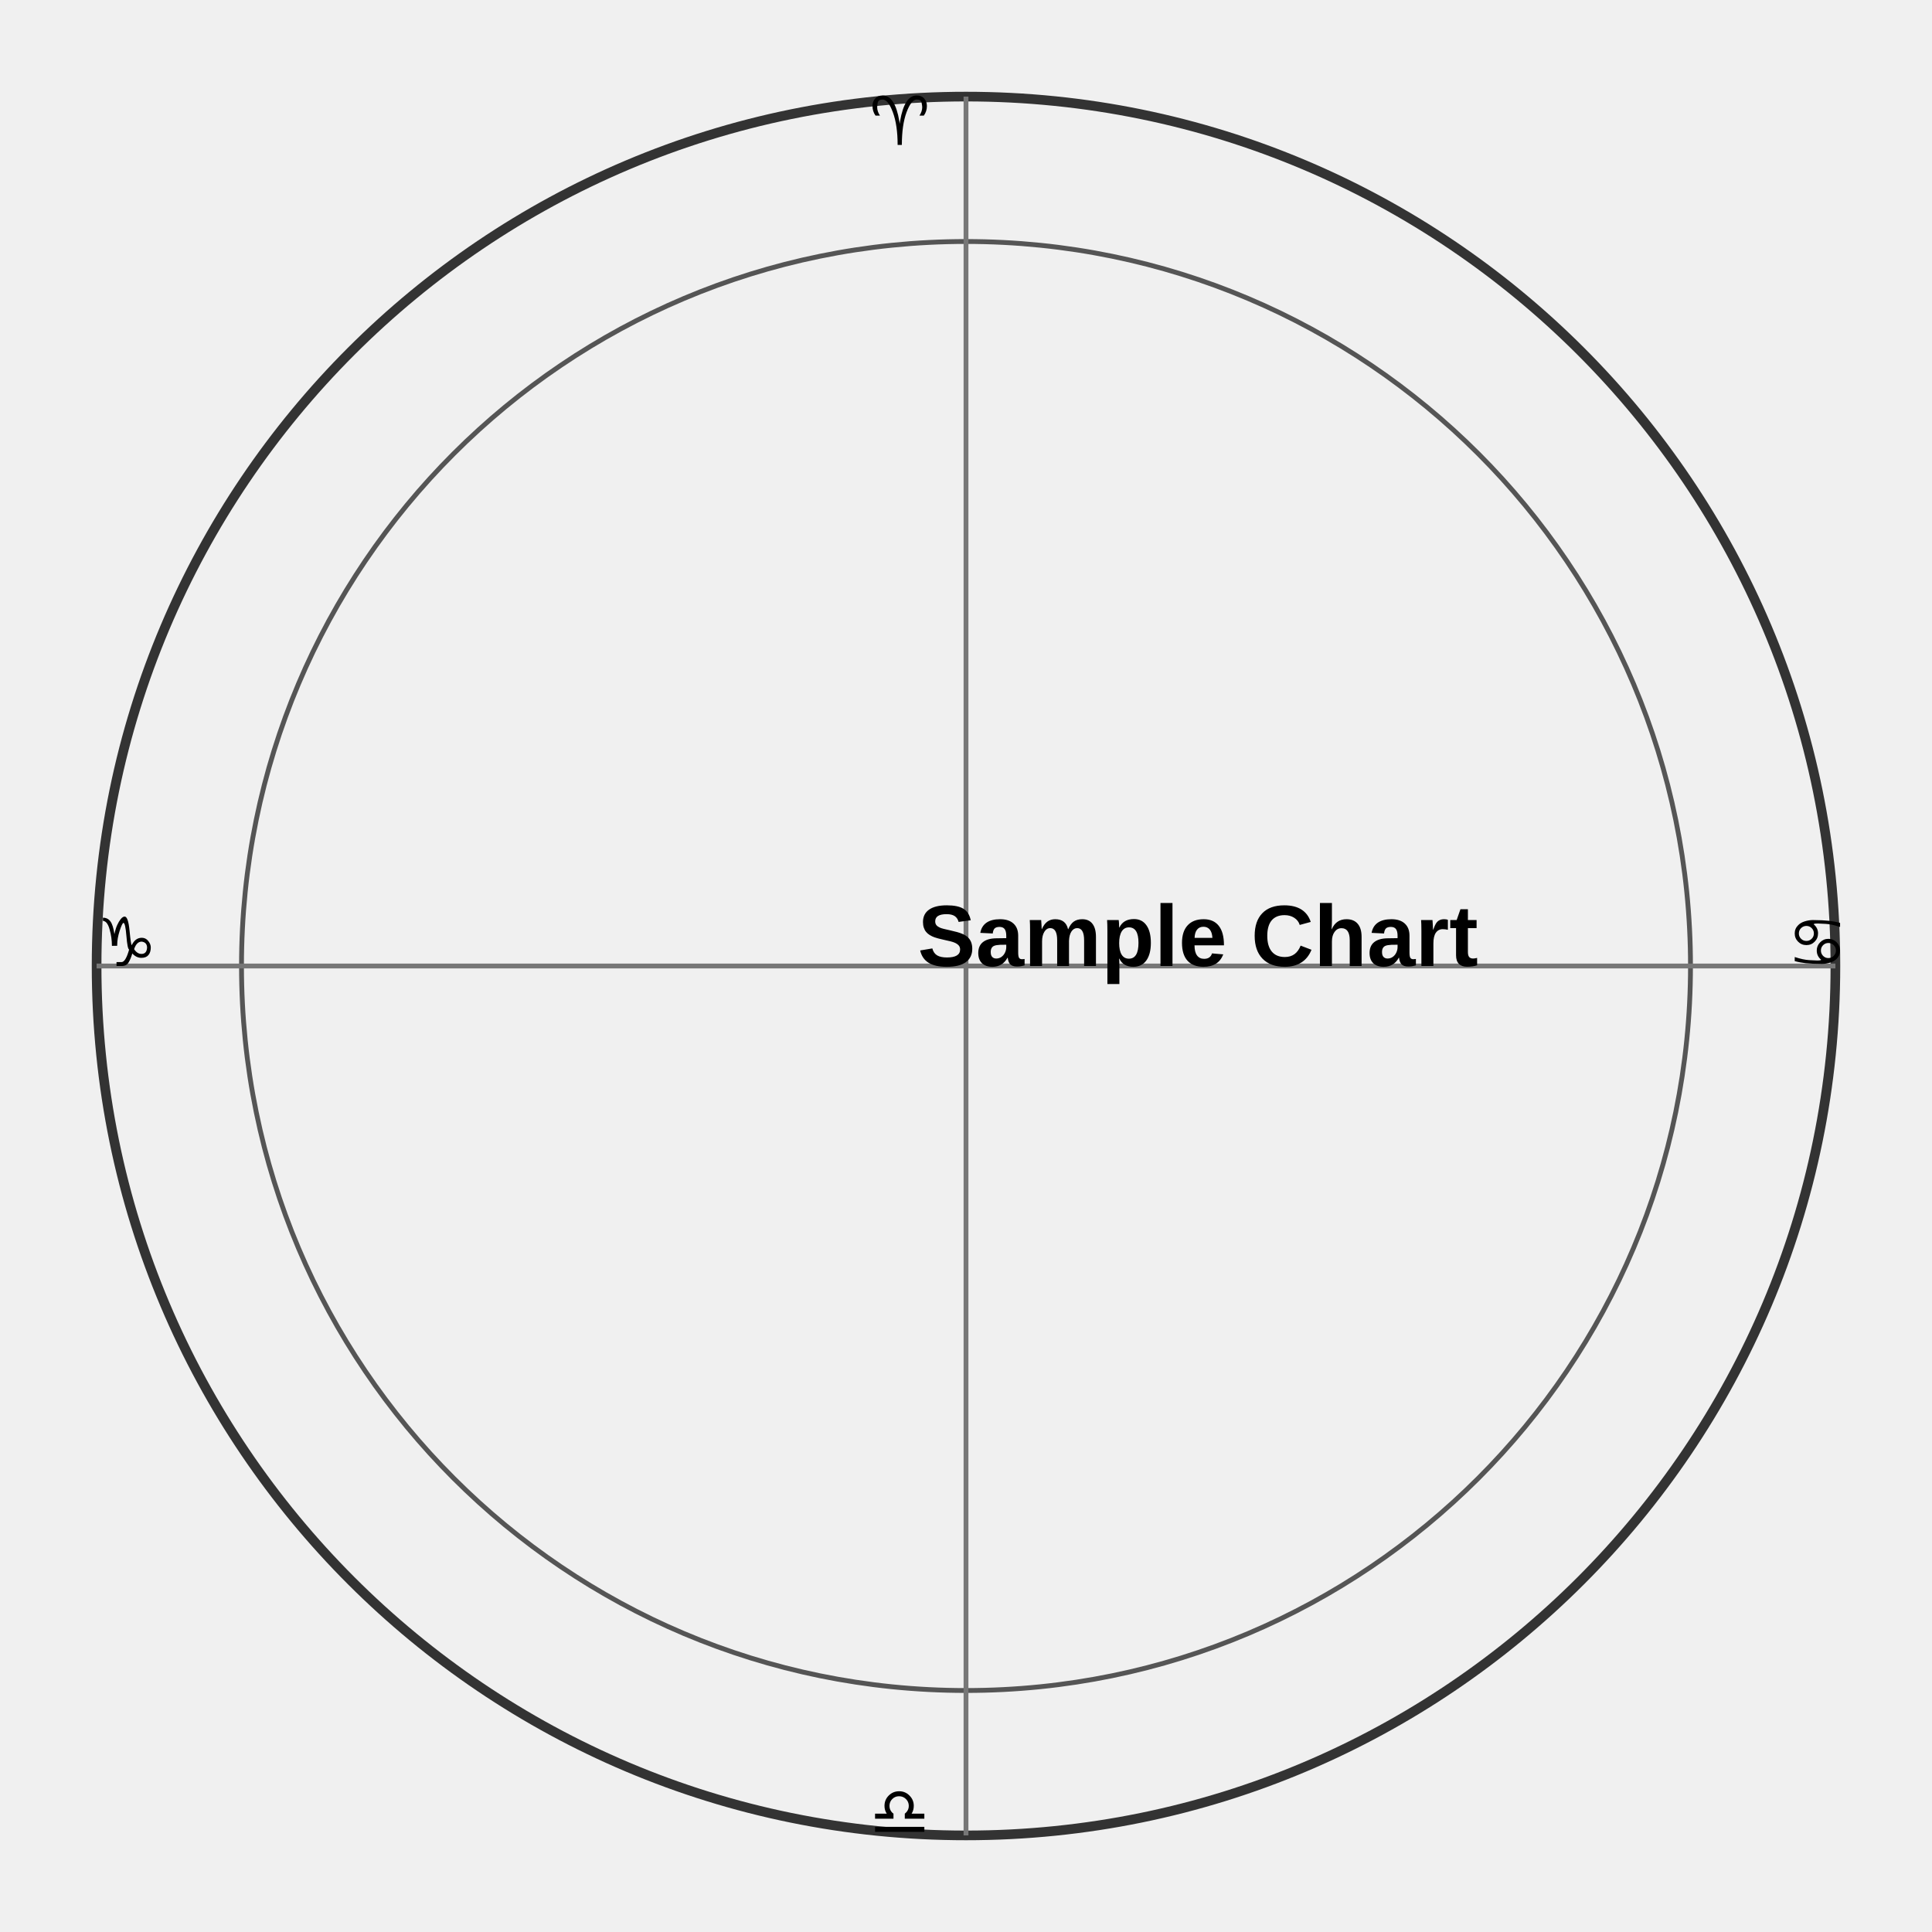
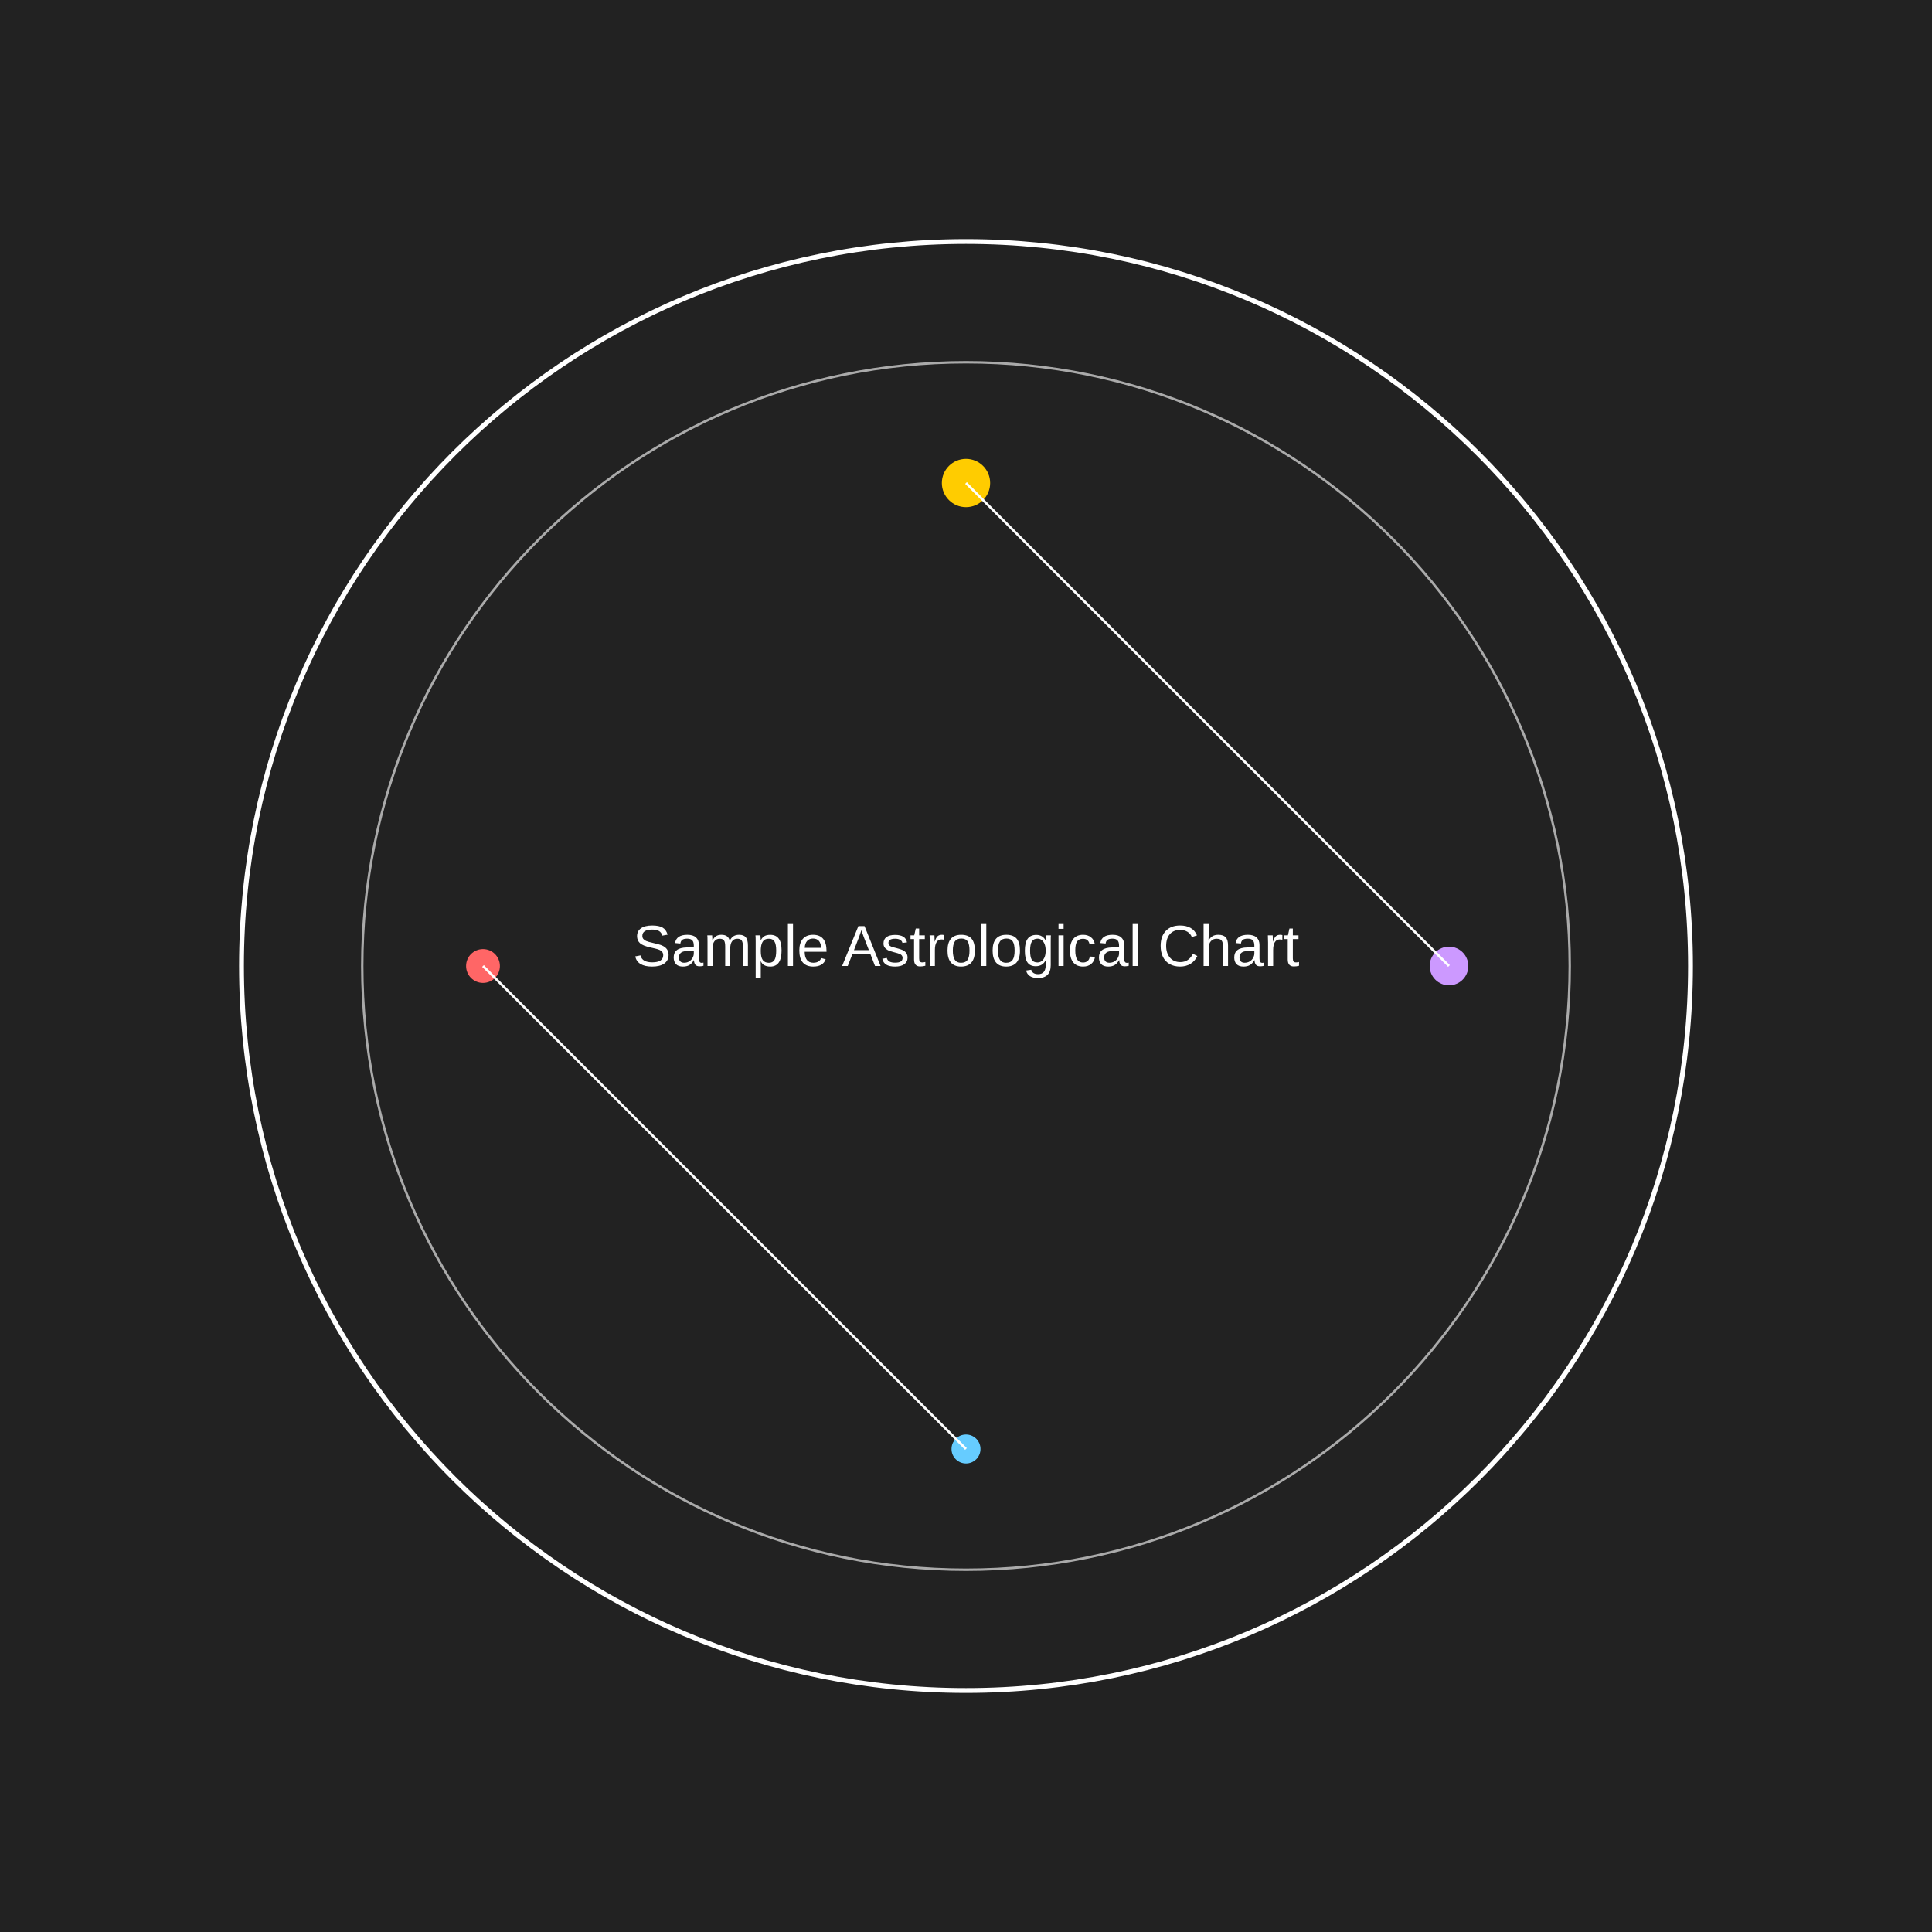
- <svg xmlns="http://www.w3.org/2000/svg" width="400" height="400">
-   <circle cx="200" cy="200" r="180" fill="none" stroke="#333" stroke-width="2" />
-   <circle cx="200" cy="200" r="150" fill="none" stroke="#555" stroke-width="1" />
-   <line x1="20" y1="200" x2="380" y2="200" stroke="#777" stroke-width="1" />
-   <line x1="200" y1="20" x2="200" y2="380" stroke="#777" stroke-width="1" />
-   <text x="180" y="30" style="font-family: Arial; font-size: 14px;">♈</text>
-   <text x="370" y="200" style="font-family: Arial; font-size: 14px;">♋</text>
-   <text x="180" y="380" style="font-family: Arial; font-size: 14px;">♎</text>
-   <text x="20" y="200" style="font-family: Arial; font-size: 14px;">♑</text>
-   <text x="190" y="200" style="font-family: Arial; font-size: 18px; font-weight: bold;">Sample Chart</text>
+ <svg xmlns="http://www.w3.org/2000/svg" width="800" height="800">
+   <rect x="0" y="0" width="800" height="800" fill="#222" />
+   <circle cx="400" cy="400" r="300" fill="none" stroke="#fff" stroke-width="2" />
+   <circle cx="400" cy="400" r="250" fill="none" stroke="#aaa" stroke-width="1" />
+   <text x="400" y="400" font-family="Arial" font-size="24" fill="#fff" text-anchor="middle">
+     Sample Astrological Chart
+   </text>
+   <circle cx="400" cy="200" r="10" fill="#ffcc00" />
+   <circle cx="600" cy="400" r="8" fill="#cc99ff" />
+   <circle cx="400" cy="600" r="6" fill="#66ccff" />
+   <circle cx="200" cy="400" r="7" fill="#ff6666" />
+   <line x1="400" y1="200" x2="600" y2="400" stroke="#fff" stroke-width="1" />
+   <line x1="400" y1="600" x2="200" y2="400" stroke="#fff" stroke-width="1" />
</svg>
